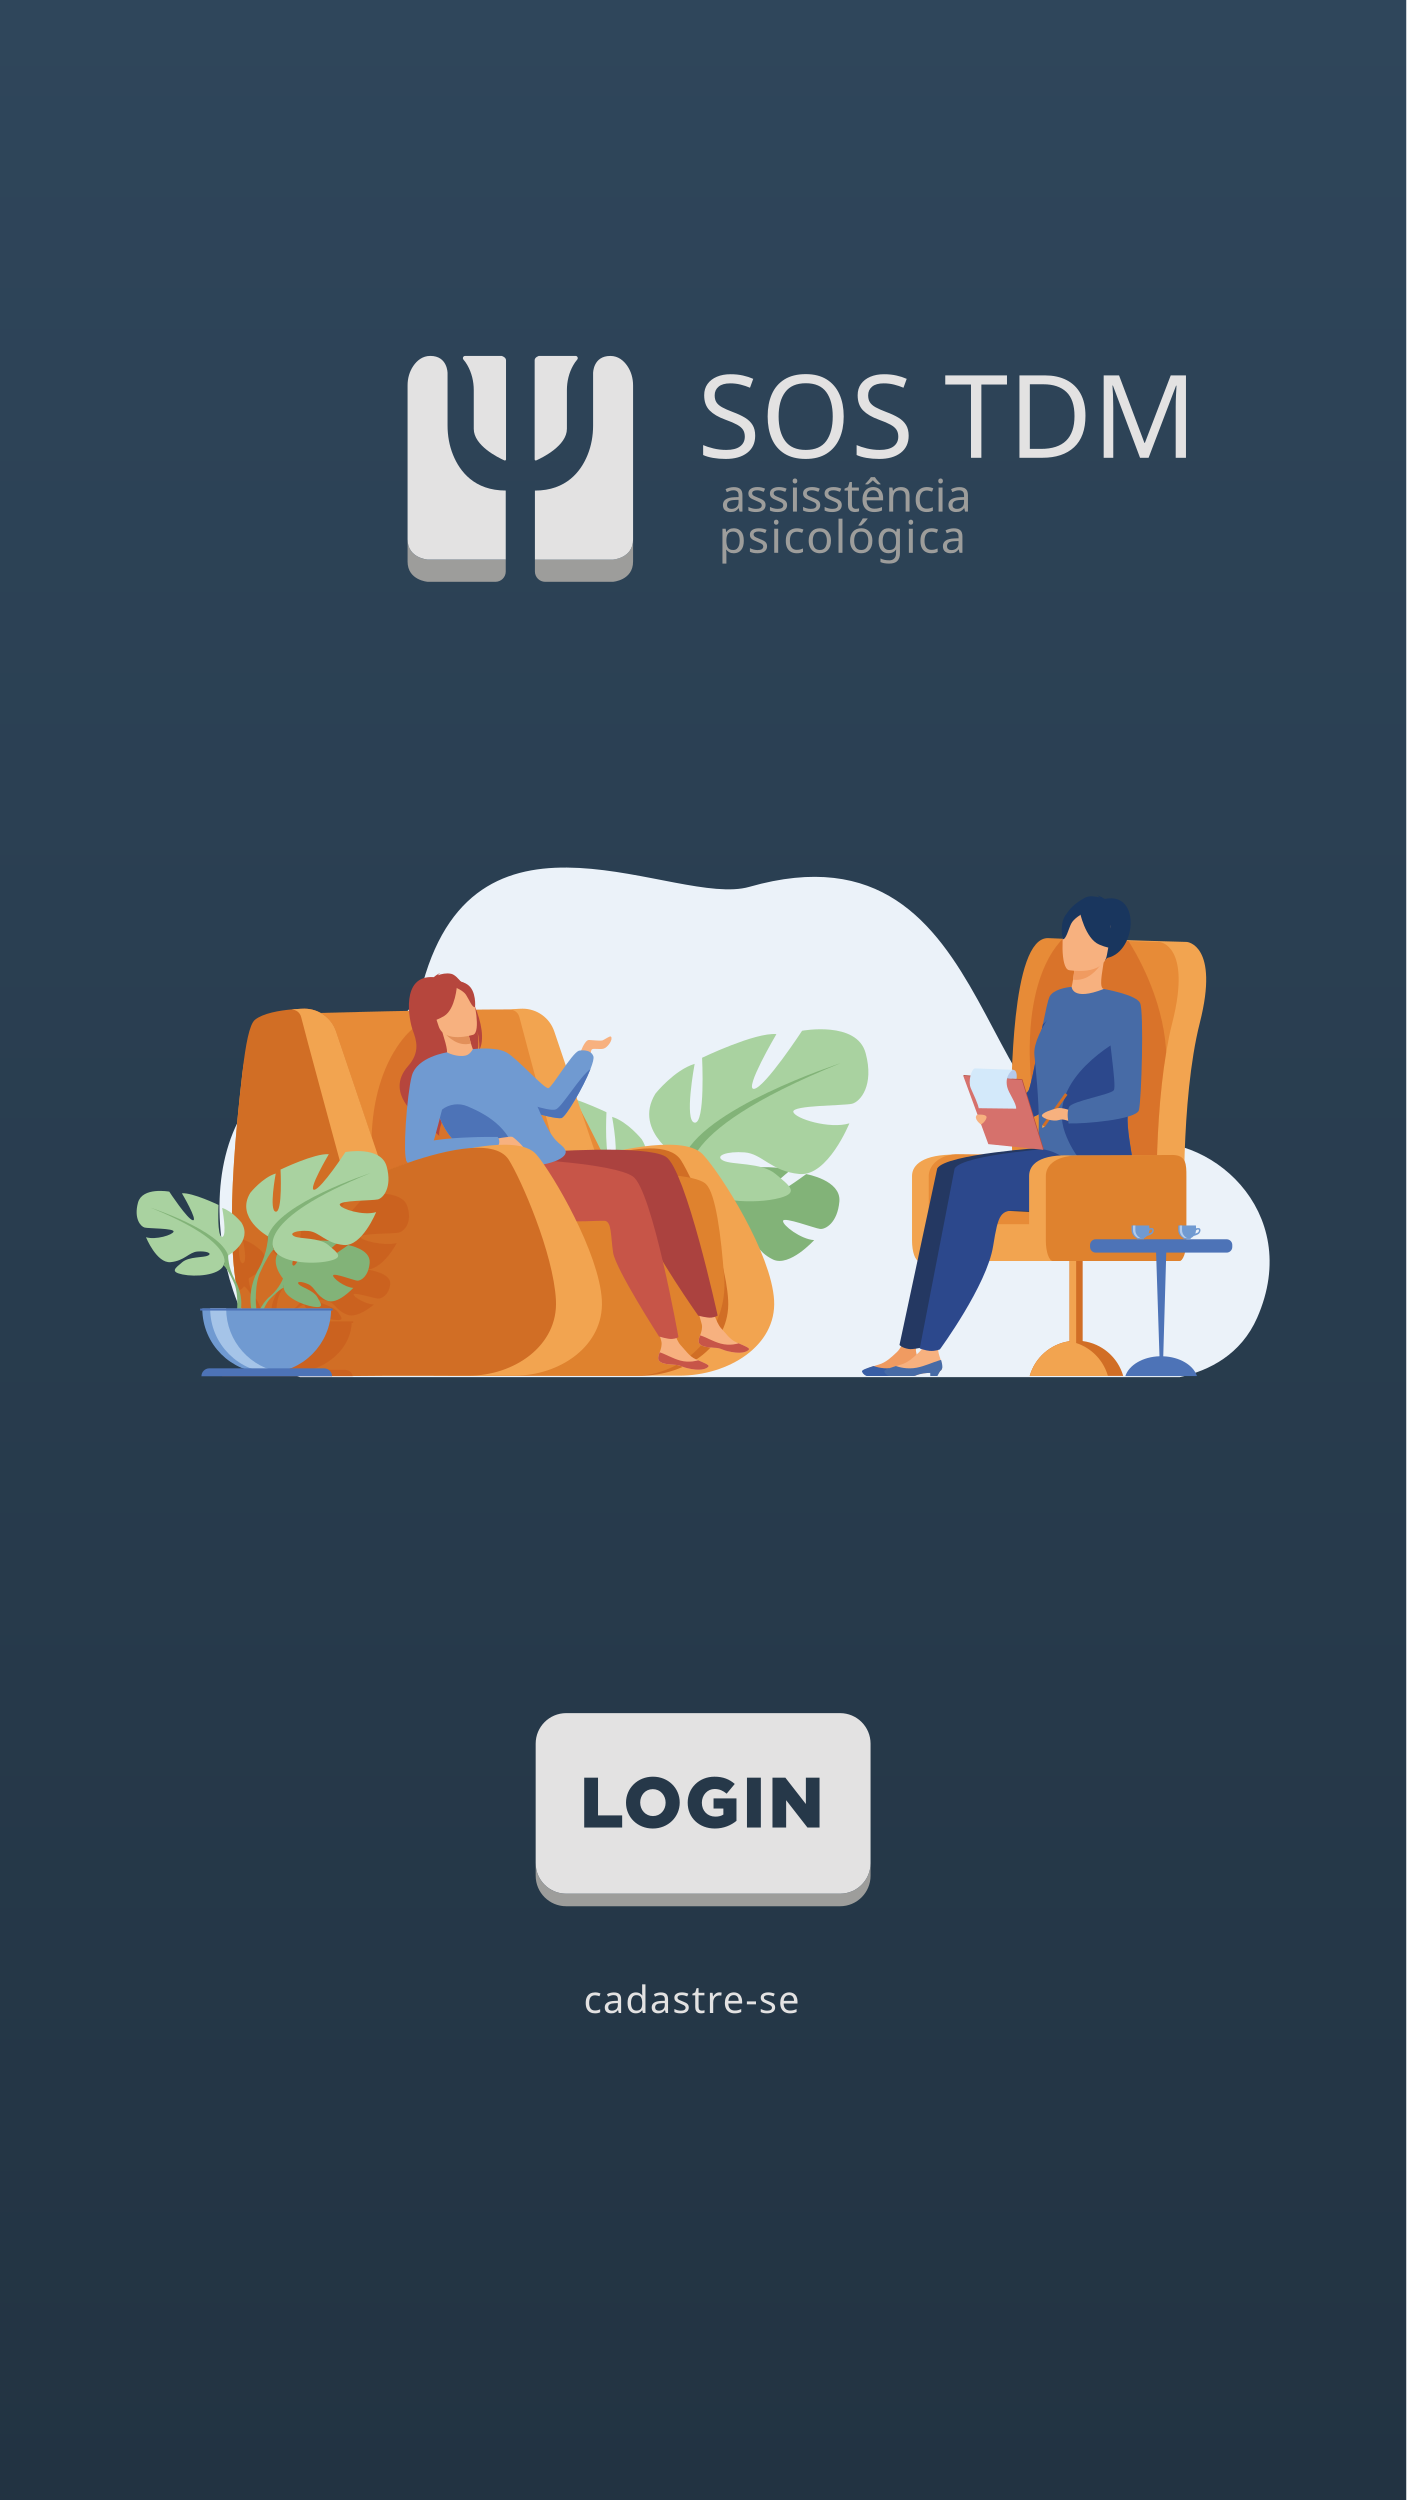
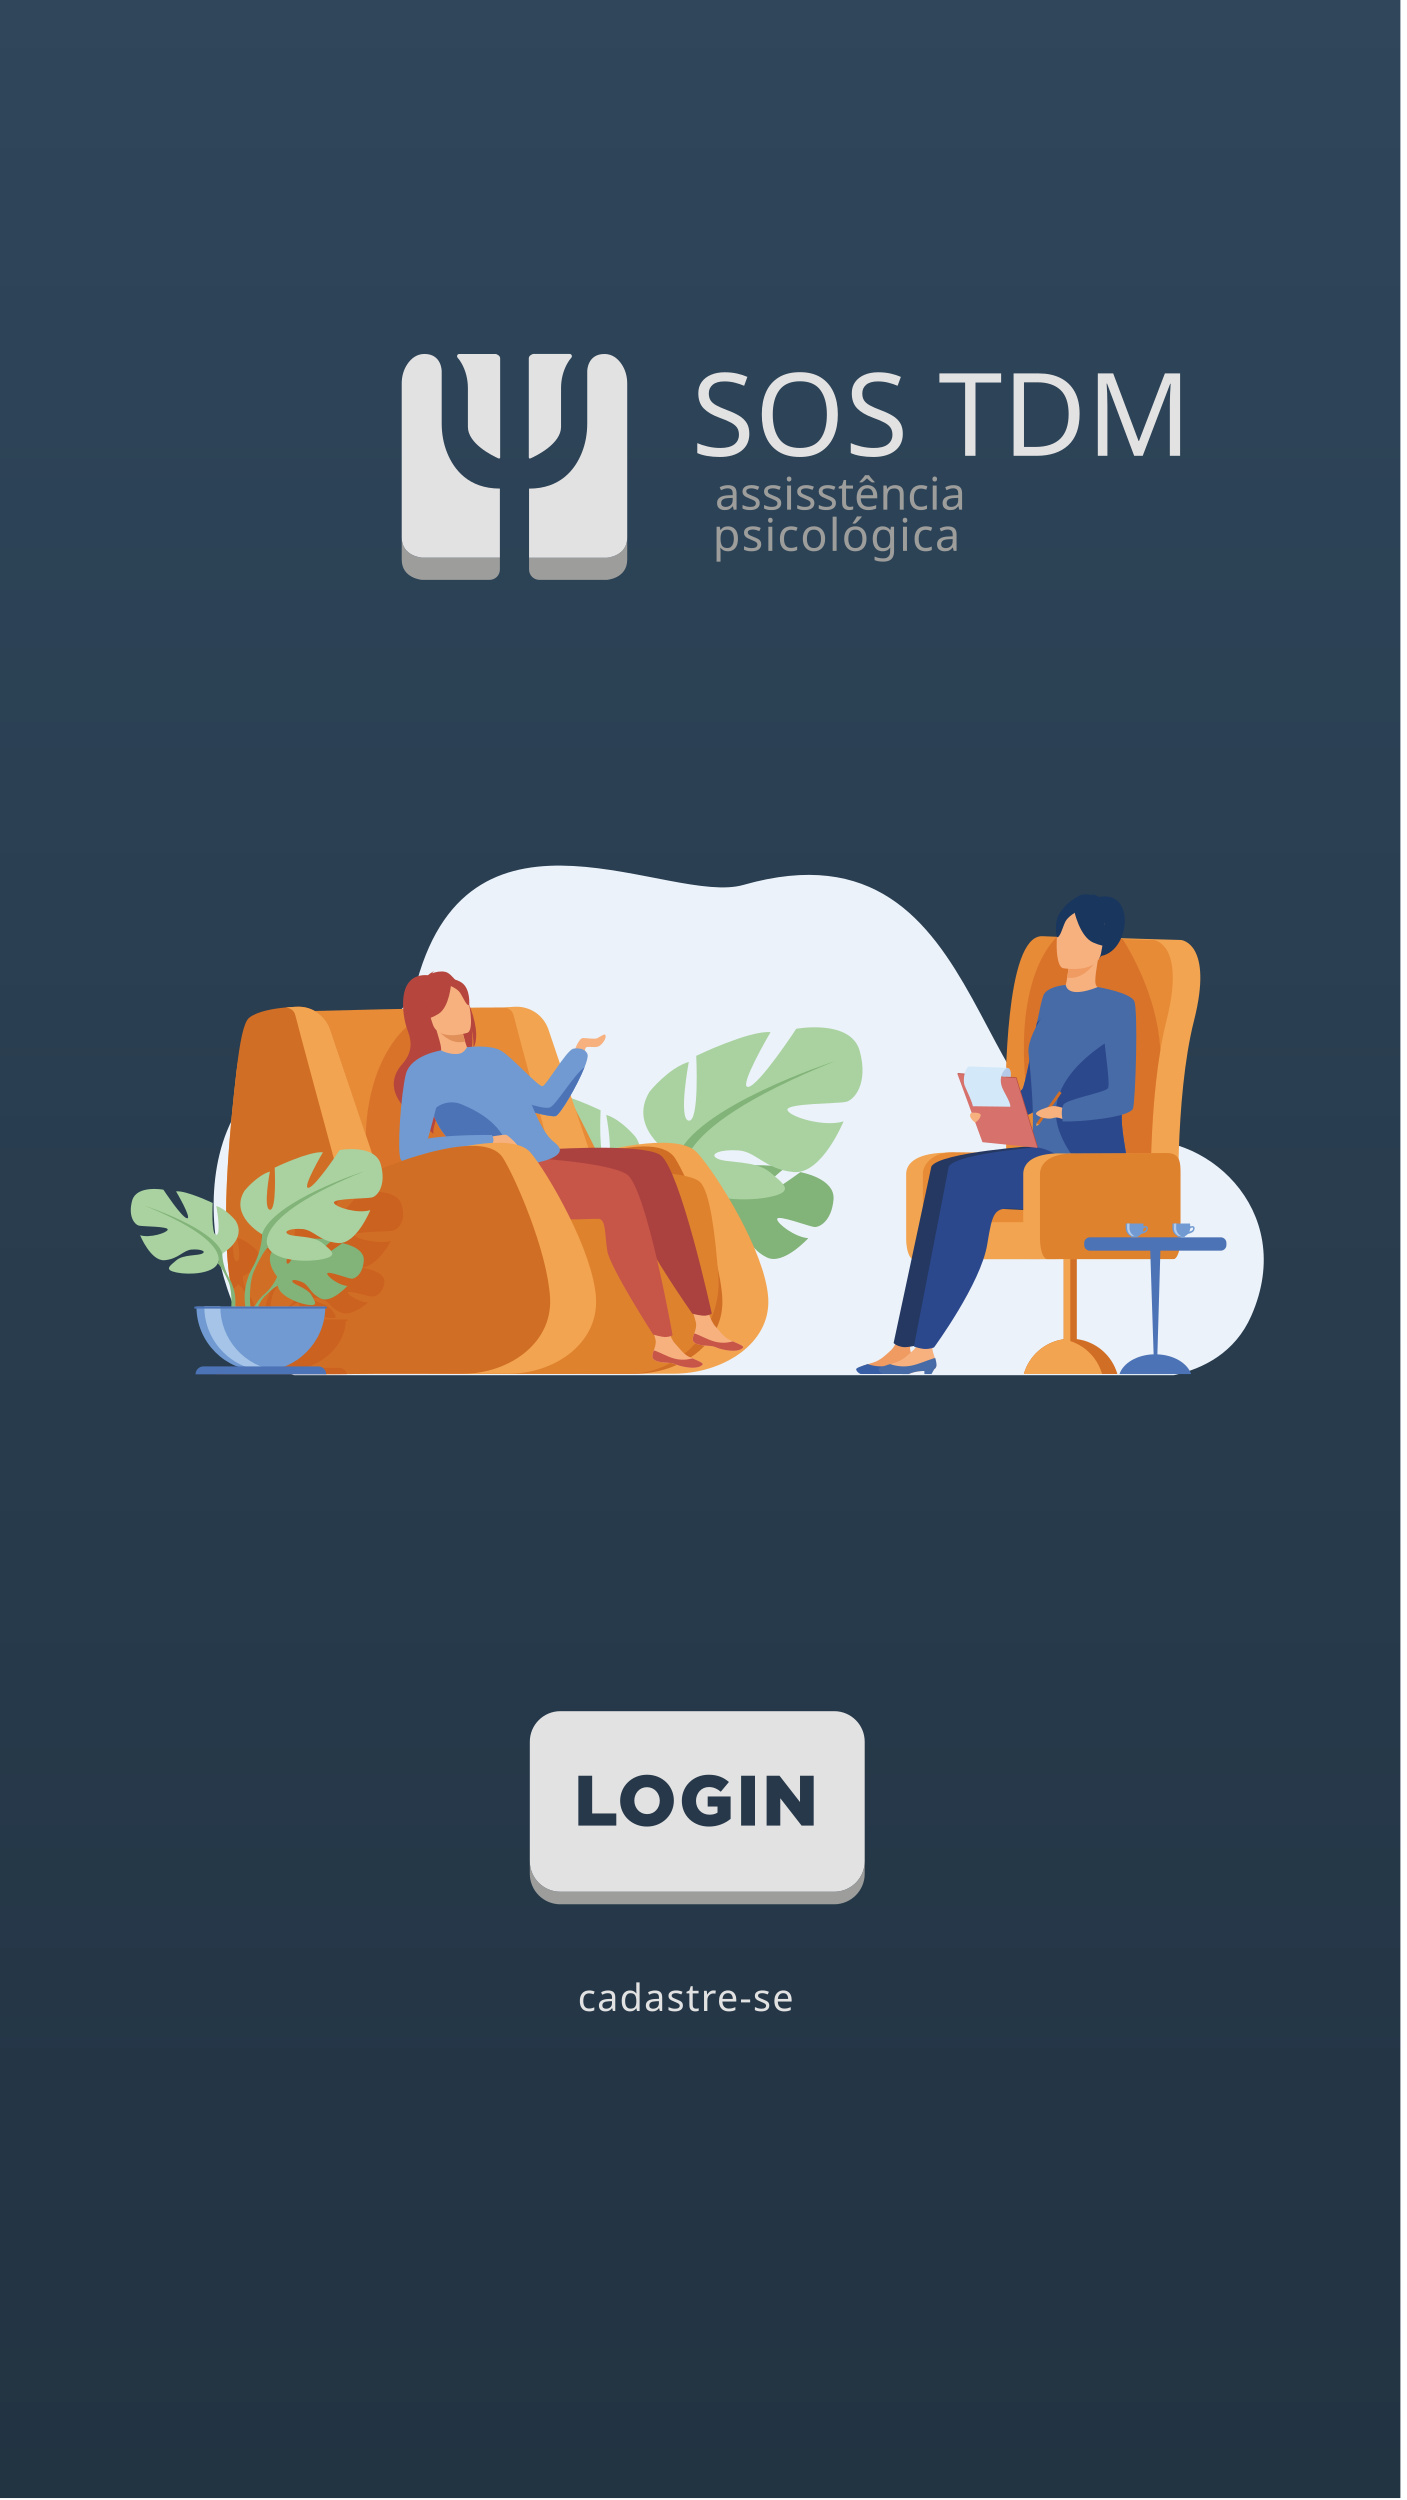
- <svg xmlns="http://www.w3.org/2000/svg" version="1.1" id="Camada_1" x="0px" y="0px" viewBox="0 0 1080 1920" style="enable-background:new 0 0 1080 1920;" xml:space="preserve">
+ <svg xmlns="http://www.w3.org/2000/svg" version="1.1" id="Camada_1" x="0px" y="0px" viewBox="4.5 1.5 1080 1920" style="enable-background:new 0 0 1080 1920;" xml:space="preserve" preserveAspectRatio="none">
  <style type="text/css">
	.st0{fill:url(#SVGID_1_);}
	.st1{fill:#9D9D9B;}
	.st2{fill:#E3E2E2;}
	.st3{font-family:'BebasNeue-Regular';}
	.st4{font-size:88.624px;}
	.st5{font-family:'Gotham-Thin';}
	.st6{font-size:34.529px;}
	.st7{letter-spacing:1;}
	.st8{fill:#EBF2F9;}
	.st9{fill:#82B378;}
	.st10{fill:#A9D2A0;}
	.st11{fill:#F2A450;}
	.st12{fill:#D16E25;}
	.st13{fill:#E78B37;}
	.st14{opacity:0.4;fill:#C45117;}
	.st15{fill:#DF822E;}
	.st16{fill:#B6463D;}
	.st17{fill:#F7B17F;}
	.st18{fill:#C75548;}
	.st19{fill:#AB423F;}
	.st20{fill:#709AD1;}
	.st21{fill:#4D73B7;}
	.st22{fill:#E2905A;}
	.st23{fill:#A5C4E8;}
	.st24{fill:#F09B61;}
	.st25{fill:#243862;}
	.st26{fill:#385EA5;}
	.st27{fill:#476BA6;}
	.st28{fill:#2C488C;}
	.st29{fill:#19365E;}
	.st30{fill:#B64D41;}
	.st31{fill:#D6716C;}
	.st32{fill:#B5C9E9;}
	.st33{fill:#D3E9FA;}
	.st34{fill:#B2CBEC;}
	.st35{fill:#293351;}
	.st36{font-family:'Gotham-Book';}
	.st37{font-size:28.947px;}
</style>
  <linearGradient id="SVGID_1_" gradientUnits="userSpaceOnUse" x1="540" y1="1920" x2="540" y2="-9.094947e-13">
    <stop offset="0" style="stop-color:#223342" />
    <stop offset="1" style="stop-color:#2F465B" />
  </linearGradient>
  <rect class="st0" width="1080" height="1920" />
  <g>
    <g>
      <path class="st1" d="M313.02,414.26c0,8.15,0,14.29,0,17.04c0,14.46,15.54,15.54,15.54,15.54h51.93c4.37,0,7.92-3.54,7.92-7.92    v-9.12h-59.85C328.56,429.8,313.02,428.72,313.02,414.26z" />
      <path class="st1" d="M470.66,429.8h-59.85v9.12c0,4.37,3.54,7.92,7.92,7.92h51.93c0,0,15.54-1.08,15.54-15.54    c0-2.74,0-8.89,0-17.04C486.2,428.72,470.66,429.8,470.66,429.8z" />
      <g>
        <path class="st2" d="M347.97,349.41c-2.92-7.17-4.25-14.89-4.25-22.63v-23.16v-17.04c0,0,0.1-13.24-13.24-13.24     c-6.11,0-10.29,3.67-13.02,7.64c-3.01,4.37-4.44,9.64-4.44,14.94v11.92c0,0,0,71.57,0,106.4c0,14.46,15.54,15.54,15.54,15.54     h59.85v-36.01v-17.04C364.23,376.75,353.08,361.98,347.97,349.41z" />
        <path class="st2" d="M385.32,273.35h-28.1c-1.51,0-2.26,1.78-1.24,2.9c1.07,1.18,2.05,2.62,2.93,4.16     c3.34,5.82,4.94,12.48,4.94,19.2v29.75c0,12.85,18.61,22.03,23.57,24.25c0.57,0.25,1.2-0.17,1.2-0.79v-76.17     C388.61,274.28,385.32,273.35,385.32,273.35z" />
        <path class="st2" d="M481.76,281c-2.73-3.97-6.91-7.64-13.02-7.64c-13.34,0-13.24,13.24-13.24,13.24v17.04v23.16     c0,7.74-1.33,15.46-4.25,22.63c-5.11,12.56-16.26,27.34-40.44,27.34v17.04v36.01h59.85c0,0,15.54-1.08,15.54-15.54     c0-34.84,0-106.4,0-106.4v-11.92C486.2,290.63,484.77,285.37,481.76,281z" />
        <path class="st2" d="M411.81,353.6c4.96-2.22,23.57-11.4,23.57-24.25v-29.75c0-6.71,1.59-13.37,4.94-19.2     c0.88-1.53,1.86-2.98,2.93-4.16c1.02-1.12,0.27-2.9-1.24-2.9h-28.1c0,0-3.29,0.93-3.29,3.29v76.17     C410.61,353.44,411.24,353.86,411.81,353.6z" />
      </g>
    </g>
    <text transform="matrix(1 0 0 1 535.4971 351.5764)" class="st2 st3 st4">SOS TDM</text>
    <text transform="matrix(1 0 0 1 553.6094 392.9147)">
      <tspan x="0" y="0" class="st1 st5 st6">assisstência</tspan>
      <tspan x="-1.71" y="31.65" class="st1 st5 st6 st7">psicológica</tspan>
    </text>
  </g>
  <g>
    <path class="st8" d="M965.49,1012.06c-12.36,28.09-36.42,40.49-59.43,45.58H230.33c-63.79-23.83-97.73-197.13-3.14-239.29   c51.83-23.1,87.54-27.11,97.62-63.52c42.38-153.11,194.34-57.62,250.58-73.7c200.01-57.17,170,222.95,294.63,197.55   C927.21,867.03,1001.79,929.57,965.49,1012.06z" />
    <g>
      <g>
        <path class="st9" d="M619.16,901.71c0,0-26.73,19.88-31.95,18.67c-5.21-1.21,19.54-21.46,19.54-21.46     c-9.31-4.48-38.27-1.67-38.27-1.67s-9.64,31.1-14.4,28.65c-4.76-2.45,9.94-27.1,9.94-27.1c-10.37-0.63-23.1,7.08-23.1,7.08     c-17.42,13.76,1.14,35.41,1.14,35.41s-3.57,10.71-14.57,20.45c0,0-15.71,11.62-16.8,32.38l2.85,0.26c0,0,4.52-19.34,12.73-28.48     c0.32-0.33,0.78-0.8,1.35-1.38c0,0,0,0,0,0c1.34-1.24,2.28-2.18,2.91-2.87c4.09-3.93,9.74-8.93,12.46-9.41     c0,0-0.14-0.5-0.12-1.37c0.04,0.44,0.08,0.89,0.12,1.37c0.93,10.95,22.17,20.5,35.23,22.47c13.06,1.97,9.02-3.4,4.52-11.37     c-4.5-7.96-18.74-11.52-21.99-15.19c-3.25-3.67,3.47-3.68,11.34-0.08c7.87,3.59,8.95,13.18,21.57,19.23     c12.63,6.05,31.62-14.9,31.62-14.9c-10.06-0.51-24.43-11.44-23.91-14.78c0.52-3.34,24.39,5.77,28.47,6.21     c4.08,0.44,13.37-4.64,14.8-21.08C646.1,906.3,619.16,901.71,619.16,901.71z" />
        <g>
          <path class="st10" d="M477.17,914.05c0,0,29.53-16.54,15.75-38.98c0,0-11.02-13.78-22.83-17.32c0,0,6.3,33.46,0,34.25      c-6.3,0.79-4.33-37.8-4.33-37.8s-31.1-14.96-43.31-13.78c0,0,19.29,32.68,12.99,31.89c-6.3-0.79-27.95-33.86-27.95-33.86      s-31.89-5.91-37.01,12.99c-5.12,18.9,3.15,28.35,7.87,29.53c4.72,1.18,35.04,0.79,34.25,4.72c-0.79,3.94-21.26,10.24-32.68,6.69      c0,0,12.6,31.1,29.13,29.53c16.54-1.57,21.65-11.81,31.89-12.6c10.24-0.79,17.72,1.97,12.6,4.72      c-5.12,2.76-22.44,0.9-30.71,7.93c-8.27,7.03-14.96,11.36,0.39,14.51c15.35,3.15,42.91,1.18,48.43-10.63      C477.17,914.05,477.17,914.05,477.17,914.05z" />
          <path class="st9" d="M485.05,942.79c-8.27-15.35-7.87-28.74-7.87-28.74c-9.45-29.92-92.13-56.69-92.13-56.69      c105.12,42.52,86.61,68.5,86.61,68.5c2.83,1.65,7.08,9.53,10.03,15.58c0.42,1.03,1.08,2.45,2.07,4.38v0      c0.4,0.87,0.72,1.59,0.94,2.09c5.41,13.54,2.55,36.93,2.55,36.93l3.28,0.88C497.8,962.16,485.05,942.79,485.05,942.79z" />
        </g>
        <g>
          <path class="st10" d="M524.15,891.25c0,0-38.92-21.8-20.76-51.38c0,0,14.53-18.16,30.1-22.83c0,0-8.3,44.11,0,45.15      c8.3,1.04,5.71-49.82,5.71-49.82s41-19.72,57.09-18.16c0,0-25.43,43.07-17.13,42.04c8.3-1.04,36.85-44.63,36.85-44.63      s42.04-7.78,48.78,17.13c6.75,24.91-4.15,37.37-10.38,38.92c-6.23,1.56-46.19,1.04-45.15,6.23c1.04,5.19,28.02,13.49,43.07,8.82      c0,0-16.61,41-38.4,38.92c-21.8-2.08-28.54-15.57-42.04-16.61c-13.49-1.04-23.35,2.59-16.61,6.23      c6.75,3.63,29.58,1.19,40.48,10.46c10.9,9.27,19.72,14.97-0.52,19.13c-20.24,4.15-56.57,1.56-63.83-14.01      C524.15,891.25,524.15,891.25,524.15,891.25z" />
          <path class="st9" d="M645.59,816.52c0,0-108.98,35.29-121.44,74.73c0,0,0.52,17.65-10.38,37.89c0,0-16.81,25.52-7.23,56.59      l4.32-1.16c0,0-3.78-30.83,3.35-48.68c0.29-0.66,0.71-1.6,1.24-2.75c1.3-2.55,2.18-4.42,2.73-5.78      c3.89-7.97,9.48-18.36,13.22-20.53C531.42,906.82,507.02,872.57,645.59,816.52z" />
        </g>
      </g>
      <path class="st11" d="M459.27,887.58c0,0,64.42-18.4,80.6-0.89c14.17,15.34,52.61,76.04,54.64,111.97    c1.97,34.91-34.99,57.87-73,57.87h-67.52L459.27,887.58z" />
      <path class="st12" d="M414.68,905.47c0,0,91.08-41.37,108.33-14.35c9.16,14.35,34.37,71.6,36.23,107.53    c1.81,34.91-32.18,57.87-67.13,57.87h-62.09L414.68,905.47z" />
      <path class="st13" d="M235.1,778.19c0,0,113.29-3.07,156.53-2.97c22.25,0.05,21.7,16.89,32.39,36.4    c21.41,39.08,56.95,106.3,54.13,116.8c-4.03,14.95-155.68,25.31-166.42,21.85C300.99,946.82,235.1,778.19,235.1,778.19z" />
      <path class="st14" d="M323.81,808.47c0,0,1.53-22.24-3.83-20.32c-5.37,1.92-39.49,32.97-34.12,106.2l15.72,13.42l120-19.94    L323.81,808.47z" />
      <path class="st11" d="M476.35,898.6l-40.42,19.97c0,0-34.63-127.34-36.93-137.05c-1.02-4.33-4.18-5.89-7.36-6.3    c5.6-0.51,9.68-0.55,9.68-0.55c11.03,0,20.83,7.02,24.36,17.46c7.72,22.77,21.93,64.76,36.33,107.52    c3.76-1.51,8.25-3.24,13.19-5.01L476.35,898.6z" />
      <path class="st15" d="M395.45,905.49c0,0,130.61-11.57,146.72,3.86c7.48,7.16,11.67,39.58,14.03,72.27    c2.93,40.77-30.11,75.66-70.75,75.07l-141.6,0.06L395.45,905.49z" />
      <g>
        <path class="st16" d="M346.57,747.9c-3.74-0.84-7.62,0.13-10.24,1.1c0.47-0.92,1.75-1.59,1.75-1.59     c-1.73,0.26-4.93,3.03-4.93,3.03c-25.76-1.84-19.02,33.19-16.12,40.93c2.89,7.74,5.72,16.79-3.63,27.37     c-18.39,20.82,8.13,39.28,8.13,39.28c0.21,0.05,15.93,14.45,15.93,14.45c-2.53-6.19,16.6-48.79,28.86-63.54     c2.05-6.64,0.42-16.75,0.28-17.54c1.71,7.89,1.71,12.61,1.27,15.41C377.19,790.88,356.48,750.12,346.57,747.9z" />
        <path class="st17" d="M445.34,809.05c0.38-0.58,3.64-10.54,7.09-10.35c3.45,0.19,8.82,0.77,10.16,0.38     c1.34-0.38,5.84-3.78,6.61-2.97c1.92,2.01-2.4,8.24-5.46,9.2c-3.07,0.96-8.05-0.48-9.2,0.67c-1.15,1.15-0.96,5.27-0.96,5.27     L445.34,809.05z" />
        <g>
          <path class="st17" d="M536.57,1029.67c-0.38,4.07,5.29,5.06,11.85,5.38c6.56,0.33,4.58,1.67,13.56,3.3      c8.99,1.63,12.59-0.83,13.24-2.05c0.58-1.08-3.6-2.76-8.05-4.67c-0.56-0.24-1.12-0.48-1.68-0.73c-5.01-2.2-7.82-6.7-11.73-10.87      c-3.7-3.95-7.22-16.59-7.22-16.59l-12.21-2.61c0,0,3.43,11.37,4.62,16.23c0.7,2.86-0.33,6.05-1.25,8.48      C537.2,1026.89,536.7,1028.24,536.57,1029.67z" />
          <path class="st18" d="M548.42,1035.06c6.56,0.33,4.58,1.67,13.56,3.3c8.99,1.63,12.59-0.83,13.24-2.05      c0.58-1.08-3.6-2.76-8.05-4.67l-0.07,0.08c0,0-6.32,2.15-13.61,0.16c-5.95-1.61-11.69-5.17-15.79-6.31      c-0.49,1.32-0.99,2.68-1.12,4.11C536.2,1033.74,541.86,1034.73,548.42,1035.06z" />
        </g>
        <path class="st19" d="M414.95,884.85c0,0,81.16-6.11,96.43,3.53c15.28,9.64,39.78,121.96,39.78,121.96s-1.51,1.21-4.89,1.58     c-3.14,0.34-10.06-1.51-10.06-1.51s-35.22-50.25-37.7-62.91c-2.48-12.66-1.88-23.96-7.52-24.26c-5.65-0.3-76.06,8.56-86.71-10.2     c-10.65-18.76-1.85-37.34-1.85-37.34L414.95,884.85z" />
        <path class="st20" d="M453.44,821.1c-5.52,13.97-18.84,36.74-22.29,37.6c-2.9,0.72-17.09-2.51-28.62-6.45     c-6.75-2.3-12.58-4.85-14.7-6.97c-5.75-5.75-24.68-39.54-24.68-39.54s17.78-2.25,26.21,2.73c8.43,4.98,28.75,27.99,31.82,27.22     c3.07-0.77,17.64-26.45,23.39-28.75c0,0,8.82-1.92,11.12,4.22C456.27,812.7,455.29,816.4,453.44,821.1z" />
        <g>
          <path class="st17" d="M505.52,1042.71c-0.38,4.07,5.29,5.06,11.85,5.38c6.56,0.33,4.58,1.67,13.56,3.3      c8.99,1.63,12.59-0.83,13.24-2.05c0.58-1.08-3.6-2.76-8.05-4.67c-0.56-0.24-1.12-0.48-1.68-0.73c-5.01-2.2-7.82-6.7-11.73-10.87      c-3.7-3.95-7.22-16.59-7.22-16.59l-12.21-2.61c0,0,3.43,11.37,4.62,16.23c0.7,2.86-0.33,6.05-1.25,8.48      C506.15,1039.92,505.65,1041.28,505.52,1042.71z" />
          <path class="st18" d="M517.36,1048.09c6.56,0.33,4.58,1.67,13.56,3.3c8.99,1.63,12.59-0.83,13.24-2.05      c0.58-1.08-3.6-2.76-8.05-4.67l-0.07,0.08c0,0-6.32,2.15-13.61,0.16c-5.95-1.61-11.69-5.17-15.79-6.32      c-0.49,1.32-0.99,2.68-1.12,4.11C505.14,1046.78,510.8,1047.77,517.36,1048.09z" />
        </g>
        <path class="st21" d="M453.44,821.1c-5.52,13.97-18.84,36.74-22.29,37.6c-2.9,0.72-17.09-2.51-28.62-6.45     c-4.77-4.07-7.7-7.59-8.18-8.31c0.38,0.14,27.25,10.33,32.58,8.05C431.77,849.92,445.44,826.59,453.44,821.1z" />
        <path class="st17" d="M365.55,809.72c0.09,0.01-6.21,6.18-12.3,6.36c-5.73,0.17-11.29-5.63-11.22-5.67     c2.11-1.13,1.81-4.41-2.28-17.63l1.07-0.11l18.07-1.83c0,0,1.25,5.48,2.78,10.54C362.95,805.62,364.44,809.56,365.55,809.72z" />
        <path class="st22" d="M358.89,790.84c0,0,1.25,5.48,2.78,10.54c-9.62,2.64-17.31-4.52-20.85-8.71L358.89,790.84z" />
        <path class="st18" d="M399.06,889.88c0,0,72.09,3.41,86.99,13.64c14.89,10.23,35,123.41,35,123.41s-1.56,1.15-4.95,1.39     c-3.15,0.22-9.99-1.9-9.99-1.9s-33.23-51.59-35.22-64.33c-1.99-12.75-0.94-24.01-6.57-24.53c-5.63-0.52-76.33,5.59-86.25-13.57     C368.16,904.82,399.06,889.88,399.06,889.88z" />
        <path class="st16" d="M338.49,791.35c0,0-7.41-6.37-10.67-12.75c-2.33-4.56-5.33-23.17,13.41-26.08c0,0,5.37-1.08,11.28,0.74     c4.7,1.44,12.06,5.41,10.53,22.92l-0.03,5.77L338.49,791.35z" />
        <path class="st20" d="M399.46,896.01c-0.63,0-1.52-0.04-2.56-0.12c-4.21-0.32-10.93-1.22-13.28-1.92     c-19.84-5.93-38.89-13.24-47.01-38.92c-0.98-3.11-1.8-6.48-2.45-10.15l3.09-11.79l6.03-24.89c0,0,7.42,3.97,14.32,2.44     c3.53-0.79,5.54-4.9,5.54-4.9s37.33,14.61,49.99,44.9c12.65,30.29,17,25.69,20.83,32.2C437.8,889.37,420.8,895.89,399.46,896.01z     " />
        <path class="st17" d="M363.53,794.65c0,0-22.44,7.26-26.75-6.79c-4.31-14.05-10.1-22.57,4.04-27.8     c14.15-5.23,18.59-0.73,21.17,3.61C364.57,768.01,369.26,792.4,363.53,794.65z" />
        <path class="st16" d="M350.99,756.58c0,0-1.14,18.37-9.88,23.7c-8.73,5.33-13.62,4.05-13.62,4.05s5.51-8,3.94-18.54     C331.43,765.79,343.94,750.16,350.99,756.58z" />
        <path class="st16" d="M349.87,758.39c0,0,5.74,2.27,7.95,5.51c2.22,3.23,4.97,10.45,7.04,9.54c0,0,1.23-12.63-5.93-17.37     C351.34,751.04,349.87,758.39,349.87,758.39z" />
        <path class="st21" d="M396.89,895.89c-4.21-0.32-10.93-1.22-13.28-1.92c-19.84-5.93-38.89-13.24-47.01-38.92     c-0.03-0.19-0.07-0.38-0.1-0.57l2.75-2.17c5.63-4.43,13.22-5.44,19.82-2.66C374.74,856.27,396.27,868.27,396.89,895.89z" />
        <path class="st20" d="M343.29,808.21c0,0-23.19,3.48-27.02,18.03c-3.83,14.55-7.24,62.09-3.79,65.84     c3.45,3.76,13.76-0.6,16.06-2.48c2.3-1.88,14.19-50.22,14.19-50.22S348.53,817.54,343.29,808.21z" />
        <path class="st17" d="M378.59,875.02c0,0,13.34-2.58,14.84-1.94c1.51,0.65,9.9,8.17,9.03,9.68c-0.86,1.51-4.3,2.58-8.17,1.29     c-3.87-1.29-12.26-1.94-13.77-3.87C379.02,878.25,378.59,875.02,378.59,875.02z" />
        <path class="st20" d="M382.17,873.16c0,0-52.06-0.86-64.53,7.31c0,0-7.31,7.53-5.16,11.62c2.15,4.09,8.82,3.44,11.83,3.23     c3.01-0.22,55.71-12.26,55.71-12.26S386.04,878.53,382.17,873.16z" />
      </g>
      <path class="st11" d="M337.86,887.58c0,0,59.24-18.4,74.12-0.89c13.04,15.34,48.38,76.04,50.25,111.97    c1.81,34.91-32.18,57.87-67.13,57.87h-62.09L337.86,887.58z" />
      <path class="st11" d="M426.96,998.65c-1.86-35.93-27.07-93.18-36.23-107.53c-13.36-20.94-71.03-0.83-96.34,9.3    c-14.4-42.77-28.61-84.75-36.32-107.52c-3.54-10.44-13.34-17.46-24.36-17.46c0,0-41.16-6.08-47.53,48.76    c-20.39,175.54-4.01,232.15,69.14,232.58c9.17,0.05,27.1-0.11,42.43-0.28l0,0.03h62.09    C394.78,1056.52,428.77,1033.57,426.96,998.65z" />
      <path class="st12" d="M426.96,998.54c-1.86-36.04-27.07-93.45-36.23-107.84c-11.38-17.88-54.85-5.92-83.14,4.29    c-4.95,1.78-9.43,3.52-13.19,5.03c-14.4-42.89-28.61-85-36.33-107.84c-3.54-10.47-13.34-17.51-24.36-17.51    c0,0-4.08,0.04-9.68,0.55c0,0,0,0-0.01,0c-9.02,0.82-22,2.88-28.22,7.98c-4.22,3.46-7.12,18.64-9.63,40.37    c-5.95,51.33-8.76,92.52-7.96,125.13c0.41,16.73,1.77,31.19,4.16,43.61c1.67,8.7,3.83,16.4,6.53,23.16    c11.67,29.34,33.19,41.16,66.41,41.36c3.86,0.02,9.27,0.01,15.39-0.03c8.42-0.05,18.16-0.15,27.03-0.25l0,0.03h62.09    C394.78,1056.58,428.77,1033.55,426.96,998.54z" />
      <path class="st11" d="M293.71,897.62c-9.34,3.67-19.7,7.73-28.08,11.02c-8.19-30.14-32.34-119.08-34.24-127.13    c-1.02-4.33-4.18-5.89-7.36-6.29c5.6-0.51,9.68-0.55,9.68-0.55c11.02,0,20.82,7.03,24.36,17.46    C265.66,814.54,279.55,855.56,293.71,897.62z" />
      <path class="st14" d="M312.78,926.21c-4.38-13.12-31.66-9.02-31.66-9.02s-18.52,22.96-23.91,23.51    c-5.39,0.55,11.11-22.14,11.11-22.14c-10.44-0.82-37.05,9.57-37.05,9.57s1.69,26.79-3.7,26.25c-5.39-0.55,0-23.78,0-23.78    c-10.1,2.46-19.53,12.03-19.53,12.03c-11.79,15.58,13.47,27.06,13.47,27.06s0.34,9.29-6.74,19.95c0,0-8.89,10.96-6.04,25.13h-7.82    c1.5-10.2-4.78-17.94-4.78-17.94c-5.36-8.09-5.11-15.14-5.11-15.14s19.16-8.71,10.22-20.53c0,0-7.15-7.26-14.82-9.12    c0,0,4.09,17.62,0,18.04c-4.09,0.41-2.81-19.91-2.81-19.91s-2.19-0.86-5.41-1.98c0.41,16.68,1.77,31.1,4.16,43.49    c2.37-0.95,4.19-2.19,5.09-3.76c0.15-0.27,0.3-0.53,0.44-0.78c-0.21,0.51-0.44,0.78-0.44,0.78c1.84,0.87,4.59,5.02,6.51,8.2    c0.27,0.54,0.71,1.29,1.34,2.3c0.26,0.46,0.47,0.84,0.61,1.11c2.21,4.48,2.29,11.01,2.05,15.24h-28.41v1.23h1.65    c0.61,16.34,13.23,30.21,30.93,36.02h-25.53c-3.37,0-6.11,2.22-6.11,4.96h100.32c0-0.34-0.04-0.67-0.12-1    c-0.57-2.26-3.03-3.96-5.98-3.96h-25.53c17.7-5.8,30.32-19.68,30.93-36.02h1.15v-1.23h-52.73c1.22-2.17,2.71-4.29,4.45-5.84    c0.2-0.17,0.47-0.39,0.8-0.66c0.86-0.65,1.46-1.13,1.87-1.5c2.65-2.07,6.33-4.71,8.09-4.96c0,0-0.09-0.26-0.07-0.72    c0.02,0.23,0.05,0.47,0.07,0.72c0.61,5.76,14.38,10.8,22.86,11.83c8.48,1.04,5.86-1.79,2.94-5.99c-2.92-4.19-12.16-6.07-14.27-8    c-2.11-1.93,2.25-1.94,7.36-0.04c5.11,1.89,5.8,6.94,14,10.12c8.19,3.19,20.52-7.85,20.52-7.85c-6.53-0.27-15.85-6.03-15.52-7.79    c0.34-1.76,15.83,3.04,18.48,3.27c2.65,0.23,8.67-2.44,9.6-11.1c0.94-8.66-16.55-11.07-16.55-11.07s-4.03,2.43-8.59,4.88    c-0.9-0.95-2.36-1.99-4.06-3.16c1.5-1.08,2.86-2.01,3.7-2.58c1.68,0.37,3.52,0.66,5.57,0.82c14.14,1.09,24.92-20.5,24.92-20.5    c-9.76,2.46-27.28-1.91-27.95-4.65c-0.67-2.73,25.26-2.46,29.3-3.28C310.09,945.9,317.16,939.34,312.78,926.21z M226.23,977.88    c-0.03-0.04-0.32-0.39-0.59-1.02C225.83,977.18,226.02,977.52,226.23,977.88z M223.69,1006.81c0,0-4.64,2.79-7.87,7.96h-3.35    c-0.41-5.43-0.58-15.12,2.61-21.58c0.19-0.35,0.46-0.84,0.81-1.45c0.42-0.67,0.77-1.25,1.07-1.76c0.29-0.5,0.52-0.93,0.7-1.28    c2.52-4.2,6.16-9.67,8.58-10.82c0.6,1.04,1.51,1.98,2.66,2.81c-4.6,6.96,4.26,15.35,4.26,15.35S230.83,1001.68,223.69,1006.81z     M260.89,972.39c-7.24-1.62-15.98-1.32-19.17-2.71c-4.38-1.92,2.02-3.83,10.78-3.28c5.89,0.37,9.8,3.7,16.04,6.18    C266.11,972.41,263.43,972.37,260.89,972.39z" />
      <g>
        <g>
          <path class="st9" d="M217.33,981.9c0,0-12.05-14.05-0.74-22.98c0,0,8.26-5,14.99-4.59c0,0-9.54,16-6.45,17.59      c3.09,1.59,9.34-18.59,9.34-18.59s18.79-1.82,24.83,1.08c0,0-16.06,13.14-12.68,13.93c3.38,0.78,20.73-12.12,20.73-12.12      s17.49,2.98,16.55,13.64c-0.93,10.67-6.96,13.96-9.61,13.68c-2.65-0.28-18.14-6.2-18.48-4.03c-0.34,2.17,8.99,9.26,15.52,9.59      c0,0-12.33,13.6-20.52,9.67c-8.19-3.92-8.89-10.14-14-12.48c-5.11-2.33-9.47-2.33-7.36,0.05c2.11,2.38,11.35,4.69,14.27,9.86      c2.92,5.17,5.54,8.65-2.94,7.38c-8.48-1.28-22.26-7.48-22.86-14.58C217.33,981.9,217.33,981.9,217.33,981.9z" />
          <path class="st9" d="M275.31,970.15c0,0-47.49-1.83-57.98,11.75c0,0-2.32,6.95-9.46,13.27c0,0-10.19,7.54-10.9,21.01l1.85,0.17      c0,0,2.93-12.55,8.26-18.48c0.21-0.21,0.51-0.52,0.88-0.9c0.86-0.8,1.47-1.4,1.88-1.85c2.65-2.55,6.33-5.8,8.09-6.12      C217.94,989.01,213.33,972.18,275.31,970.15z" />
        </g>
        <g>
          <path class="st10" d="M175.22,964.23c0,0,19.16-10.73,10.22-25.29c0,0-7.15-8.94-14.82-11.24c0,0,4.09,21.72,0,22.23      c-4.09,0.51-2.81-24.53-2.81-24.53s-20.18-9.71-28.1-8.94c0,0,12.52,21.2,8.43,20.69c-4.09-0.51-18.14-21.97-18.14-21.97      s-20.69-3.83-24.02,8.43c-3.32,12.26,2.04,18.39,5.11,19.16c3.07,0.77,22.74,0.51,22.23,3.07c-0.51,2.55-13.8,6.64-21.21,4.34      c0,0,8.18,20.18,18.91,19.16c10.73-1.02,14.05-7.66,20.69-8.18c6.64-0.51,11.5,1.28,8.18,3.07c-3.32,1.79-14.56,0.59-19.93,5.15      c-5.37,4.56-9.71,7.37,0.26,9.42c9.96,2.04,27.85,0.77,31.42-6.9C175.22,964.23,175.22,964.23,175.22,964.23z" />
          <path class="st9" d="M180.33,982.88c-5.37-9.96-5.11-18.65-5.11-18.65c-6.13-19.42-59.78-36.79-59.78-36.79      c68.21,27.59,56.21,44.45,56.21,44.45c1.84,1.07,4.59,6.19,6.51,10.11c0.27,0.67,0.7,1.59,1.34,2.85l0,0      c0.26,0.57,0.47,1.03,0.61,1.35c3.51,8.79,1.65,23.96,1.65,23.96l2.13,0.57C188.6,995.45,180.33,982.88,180.33,982.88z" />
        </g>
        <g>
          <path class="st10" d="M205.7,949.43c0,0-25.26-14.14-13.47-33.34c0,0,9.43-11.79,19.53-14.82c0,0-5.39,28.63,0,29.3      c5.39,0.67,3.7-32.33,3.7-32.33s26.61-12.8,37.05-11.79c0,0-16.5,27.95-11.11,27.28c5.39-0.67,23.91-28.96,23.91-28.96      s27.28-5.05,31.66,11.11c4.38,16.16-2.69,24.25-6.74,25.26c-4.04,1.01-29.97,0.67-29.3,4.04c0.67,3.37,18.19,8.76,27.95,5.72      c0,0-10.78,26.61-24.92,25.26c-14.14-1.35-18.52-10.1-27.28-10.78s-15.15,1.68-10.78,4.04c4.38,2.36,19.2,0.77,26.27,6.78      c7.07,6.01,12.8,9.72-0.34,12.41c-13.13,2.69-36.71,1.01-41.42-9.09C205.7,949.43,205.7,949.43,205.7,949.43z" />
          <path class="st9" d="M284.51,900.94c0,0-70.72,22.9-78.8,48.5c0,0,0.34,11.45-6.74,24.58c0,0-10.91,16.56-4.69,36.72l2.81-0.75      c0,0-2.45-20,2.18-31.59c0.19-0.43,0.46-1.04,0.81-1.79c0.84-1.65,1.41-2.87,1.77-3.75c2.52-5.17,6.15-11.91,8.58-13.33      C210.42,959.54,194.59,937.31,284.51,900.94z" />
        </g>
        <path class="st20" d="M155.37,1004.98c0,27.33,22.15,49.48,49.48,49.48c27.32,0,49.48-22.15,49.48-49.48H155.37z" />
        <path class="st23" d="M217.03,1054.08c-2.01,0.25-4.06,0.38-6.15,0.38c-27.32,0-49.47-22.15-49.47-49.48h12.29     C173.7,1030.23,192.6,1051.05,217.03,1054.08z" />
        <path class="st21" d="M248.91,1050.87H160.8c-3.37,0-6.1,2.73-6.1,6.1h100.32C255.01,1053.61,252.28,1050.87,248.91,1050.87z" />
        <rect x="153.75" y="1004.98" class="st21" width="101.7" height="1.52" />
      </g>
    </g>
    <g>
      <path class="st11" d="M808.39,903.21v49.51c0,8.7-2.46,15.74-5.5,15.74h-96.96c-3.04,0-5.5-7.04-5.5-15.74v-49.51    c0-8.7,8.57-16.76,33.7-16.48l68.75,0.74C805.93,887.47,808.39,894.51,808.39,903.21z" />
      <path class="st13" d="M821.23,903.21v49.51c0,8.7-2.46,15.74-5.5,15.74h-96.96c-3.04,0-5.5-7.04-5.5-15.74v-49.51    c0-8.7,9.13-17.03,23.09-16.76l79.36,1.02C818.77,887.47,821.23,894.51,821.23,903.21z" />
      <path class="st11" d="M797.32,843.83c1.32-2.92-0.66-124.8,29.06-123.34c29.72,1.46,85.19,2.92,85.19,2.92s25.09,2.19,9.91,62.03    c-15.19,59.84-11.89,154.72-11.89,154.72H799.97L797.32,843.83z" />
      <path class="st13" d="M900.33,785.45c-1.83,7.15-3.35,14.79-4.69,22.7c-5.36,32.04-7.02,68.54-7.42,95.04    c-0.31,21.89,0.22,36.95,0.22,36.95h-109.6l-2.64-96.33c1.3-2.9-0.67-124.8,29.04-123.32c15.19,0.76,37.13,1.47,54.91,2.06    c2.23,0.04,4.42,0.13,6.52,0.18c13.76,0.4,23.77,0.67,23.77,0.67S915.52,725.58,900.33,785.45z" />
      <path class="st12" d="M831.49,1029.93v-64.29c0-2.73-2.28-5-5-5h-0.04c-0.89,0-1.74,0.27-2.46,0.71    c-1.52,0.85-2.55,2.46-2.55,4.29v64.38c-0.19,0.03-0.39,0.06-0.58,0.1c-14.39,2.23-26.09,12.78-30.03,26.59h71.8    C858.59,1042.55,846.42,1031.84,831.49,1029.93z" />
      <path class="st14" d="M895.55,806.23c-2.68-41.11-24.17-76.27-28.86-83.51l-47.09-4.66c0,0-36.3,24.02-27.37,116.45    c4.61,47.66,24.26,16.45,42.22-24.98l-3.68,89.76c0,0,43.83,2.99,57.46,3.89c0.4-26.5,2.06-63,7.42-95.04    C895.64,807.52,895.59,806.85,895.55,806.23z" />
      <path class="st11" d="M823.98,961.35c-1.52,0.85-2.55,2.46-2.55,4.29v78.77c0,1.88,1.03,3.48,2.55,4.29    c1.47-0.85,2.5-2.46,2.5-4.29v-78.77C826.48,963.81,825.45,962.2,823.98,961.35z" />
      <path class="st11" d="M820.85,1030.12c-14.39,2.23-26.09,12.78-30.03,26.59h60.05C846.95,1042.9,835.28,1032.35,820.85,1030.12z" />
      <path class="st11" d="M911.15,945.67l-2.48,14.23c0,3.04,0.02,8.56-3.02,8.56H734.97c-3.04,0-5.5-2.46-5.5-5.5v-17.29    c0-3.04,2.46-5.5,5.5-5.5h170.68C908.7,940.17,911.15,942.63,911.15,945.67z" />
      <g>
        <path class="st24" d="M705.84,1046.35c0.31,1.52,0.63,3.08,0.54,4.69c-0.22,0.89-0.8,1.56-1.65,2.1l-0.8,1.52     c-0.85,0.4-2.9,0.71-5.54,0.98l-0.04-1.25c-0.36,0-0.72,0-1.07,0.04v-0.04c-3.13,0.04-7.02,0.31-11.75,2.19     c-0.04,0-0.09,0.04-0.13,0.04c-0.85,0.04-1.7,0.09-2.46,0.13h-11.53c-5.54-0.8-7.73-3.04-8.13-4.16c0-0.31,4.16-2.37,7.6-3.35     c0.04,0,0.13-0.04,0.27-0.04c0.49-0.18,1.43-0.54,1.65-0.58c0.63-0.22,1.34-0.4,1.97-0.58c5.76-1.7,9.65-5.54,14.21-9.79     c5.23-4.87,12.33-26.59,11.39-26.99l11.75,1.52c0,0-9.43,18.86-8.67,24.71c0.31,2.59,1.25,4.78,1.88,7.02     c0.05,0.09,0.05,0.22,0.09,0.31c0.13,0.31,0.22,0.62,0.31,0.94C705.75,1045.99,705.8,1046.17,705.84,1046.35z" />
        <path class="st25" d="M853.72,883.28l-50.54-2.07c0,0-76.87,4.96-83.39,16.14l-28.99,135.58c0,0,1.61,2.16,7.05,3.1     c2.88,0.49,9.15-0.93,9.15-0.93s37.54-48,42.36-78.14c4.03-25.19,5.63-27.82,19.43-27.29c13.81,0.52,56.18,3.86,76.31-0.04     C865.24,925.72,853.72,883.28,853.72,883.28z" />
        <g>
          <path class="st26" d="M706.6,1049.79c0,0.45-0.04,0.89-0.22,1.25c-0.22,0.89-0.8,1.56-1.65,2.1c-0.09,0.09-0.18,0.13-0.27,0.18      c0,0,0,0-0.04,0c-0.04,0.05-0.09,0.05-0.13,0.09c-1.47,0.89-3.44,0.89-5.94,0.98h-1.07c-3.13,0.04-7.02,0.31-11.75,2.19      c-0.04,0-0.09,0.04-0.13,0.04c-0.13,0.04-0.22,0.09-0.36,0.13h-19.53c-2.68-1.07-3.22-2.77-3.48-3.4      c-0.22-0.49,0.4-1.03,1.61-1.61c0.09-0.04,0.22-0.09,0.31-0.18c1.7-0.76,4.24-1.56,6.97-2.46c0.04,0.04,0.13,0.04,0.22,0.09      c1.83,0.63,8.22,2.64,15.73,1.21c6.26-1.21,12.47-4.16,17.25-5.59c0.4-0.09,0.8-0.22,1.21-0.31c0.09-0.04,0.18-0.04,0.27-0.09      c0.09,0.18,0.13,0.4,0.18,0.58C706.2,1046.53,706.6,1048.13,706.6,1049.79z" />
          <polygon class="st26" points="704.99,1052.65 704.73,1053.14 703.92,1054.66 702.8,1056.76 697.31,1056.76 697.31,1055.64       697.26,1054.43 697.26,1053.9 704.68,1052.69     " />
        </g>
        <path class="st17" d="M722.97,1046.35c0.31,1.52,0.63,3.08,0.54,4.69c-0.22,0.89-0.8,1.56-1.65,2.1l-0.8,1.52     c-0.85,0.4-2.9,0.71-5.54,0.98l-0.04-1.25c-0.36,0-0.71,0-1.07,0.04v-0.04c-3.13,0.04-7.02,0.31-11.75,2.19     c-0.04,0-0.09,0.04-0.13,0.04c-0.85,0.04-1.7,0.09-2.46,0.13h-11.53c-5.54-0.8-7.73-3.04-8.13-4.16c0-0.31,4.16-2.37,7.6-3.35     c0.04,0,0.13-0.04,0.27-0.04c0.49-0.18,1.43-0.54,1.65-0.58c0.63-0.22,1.34-0.4,1.97-0.58c5.76-1.7,9.65-5.54,14.21-9.79     c5.23-4.87,12.33-26.59,11.39-26.99l11.75,1.52c0,0-9.43,18.86-8.67,24.71c0.31,2.59,1.25,4.78,1.88,7.02     c0.04,0.09,0.04,0.22,0.09,0.31c0.13,0.31,0.22,0.62,0.31,0.94C722.88,1045.99,722.93,1046.17,722.97,1046.35z" />
        <path class="st27" d="M823.06,757.88l-3.93,15.61l-20.65,81.61c-0.79,1.23-7.37,3.83-14.64,6.27c-8.66,2.9-18.34,5.63-20.17,5.47     c-3.35-0.27-5.2-7.27-4.25-9.24c0.62-1.3,11.66-7.16,20.3-12.42c4.82-2.93,8.89-5.67,10.01-7.29     c2.03-3.02,7.08-30.81,11.19-51.15c2.1-10.43,3.97-18.91,5.06-21.13c2.75-5.8,13.46-7.37,16.36-7.67     C822.79,757.88,823.06,757.88,823.06,757.88z" />
        <path class="st28" d="M867.09,883.32l-50.54-2.07c0,0-76.87,4.96-83.39,16.14l-26.79,138.26c0,0,4.68,1.6,7.61,1.82     c4.68,0.35,7.89-1.19,7.89-1.19s36.04-49.14,40.86-79.28c4.03-25.19,5.63-27.82,19.43-27.29c13.81,0.52,56.18,3.86,76.31-0.04     C878.61,925.77,867.09,883.32,867.09,883.32z" />
        <g>
          <path class="st27" d="M723.73,1049.79c0,0.45-0.04,0.89-0.22,1.25c-0.22,0.89-0.8,1.56-1.65,2.1c-0.09,0.09-0.18,0.13-0.27,0.18      c0,0,0,0-0.04,0c-0.04,0.05-0.09,0.05-0.13,0.09c-1.47,0.89-3.44,0.89-5.94,0.98h-1.07c-3.13,0.04-7.02,0.31-11.75,2.19      c-0.04,0-0.09,0.04-0.13,0.04c-0.13,0.04-0.22,0.09-0.36,0.13h-19.53c-2.68-1.07-3.22-2.77-3.48-3.4      c-0.22-0.49,0.4-1.03,1.61-1.61c0.09-0.04,0.22-0.09,0.31-0.18c1.7-0.76,4.24-1.56,6.97-2.46c0.05,0.04,0.13,0.04,0.22,0.09      c1.83,0.63,8.22,2.64,15.73,1.21c6.26-1.21,12.47-4.16,17.25-5.59c0.4-0.09,0.8-0.22,1.21-0.31c0.09-0.04,0.18-0.04,0.27-0.09      c0.09,0.18,0.13,0.4,0.18,0.58C723.33,1046.53,723.73,1048.13,723.73,1049.79z" />
          <polygon class="st27" points="722.12,1052.65 721.85,1053.14 721.05,1054.66 719.93,1056.76 714.44,1056.76 714.44,1055.64       714.39,1054.43 714.39,1053.9 721.81,1052.69     " />
        </g>
        <path class="st29" d="M848.34,735.93c24.24-1.84,28.98-51.59,0.14-45.53c0,0-4.04-2.64-6.04-2.67c0,0,1.54,0.56,2.22,1.53     c-3.12-0.7-7.95-1.83-11.75,0.33C793.92,711.72,838.95,736.65,848.34,735.93z" />
        <path class="st17" d="M820.99,762.42c-0.1,0.03,7.97,6.03,14.89,5.29c6.51-0.69,11.89-8.11,11.81-8.14     c-2.55-0.95-2.73-4.7-0.14-20.28l-1.23,0.04l-20.71,0.72c0,0-0.57,6.39-1.52,12.34C823.29,757.38,822.22,762.07,820.99,762.42z" />
        <path class="st28" d="M819.13,773.49l-20.65,81.61c-0.79,1.23-7.37,3.83-14.64,6.27c-0.62-1.5-1.2-3.23-1.75-5.13     c-1.1-3.8-1.91-7.51-2.37-11.07c4.82-2.93,8.89-5.67,10.01-7.29c2.03-3.02,7.08-30.81,11.19-51.15c9.26-9.09,18-13.56,18-13.56     L819.13,773.49z" />
        <path class="st24" d="M825.61,740.05c0,0-0.57,6.39-1.52,12.34c11.28,1.5,18.88-7.78,22.23-13.06L825.61,740.05z" />
        <path class="st29" d="M848.75,737.48c0,0,7.39-8.34,10.09-16.07c1.93-5.51,2.45-27.02-19.19-27.42c0,0-6.24-0.39-12.64,2.57     c-5.09,2.36-12.8,7.98-8.37,27.54l0.92,6.51L848.75,737.48z" />
        <path class="st17" d="M820.95,745.07c0,0,26.5,4.75,29.2-11.8c2.7-16.55,7.94-27.08-8.86-30.81c-16.8-3.73-21.13,2.05-23.37,7.35     C815.66,715.12,814.12,743.41,820.95,745.07z" />
        <path class="st29" d="M829.25,700.1c0,0,4.13,20.6,14.83,25.28c10.7,4.68,16.03,2.47,16.03,2.47s-7.46-8.19-7.31-20.35     C852.78,707.49,836.23,691.74,829.25,700.1z" />
        <path class="st29" d="M830.79,701.96c0,0-6.14,3.45-8.14,7.45c-2.01,4-4.01,12.58-6.49,11.87c0,0-3.34-14.09,4.03-20.55     C828,693.88,830.79,701.96,830.79,701.96z" />
        <path class="st27" d="M869.18,908.43c-2.11,3.78-6.68,4.08-12.43,2.42c-2.77-0.77-5.78-2.02-8.94-3.49     c-0.29-0.18-0.63-0.33-0.92-0.47c-9.31-4.54-19.7-11.39-27.82-16.6c-17.02-10.91-18.14-4.8-23.19-10.82c0,0,5.18-5.45-1.47-69.13     c-1.89-18.23,28.65-52.48,28.65-52.48s0.2,11.3,24.62,1.68c0.87-0.31,7.54,14.08,13.37,31.45c0.95,2.78,1.85,5.6,2.7,8.45     c4.06,13.47,7.08,27.54,6.26,37.32c-0.2,2.32-0.58,4.43-1.23,6.18c-0.07,0.17-0.15,0.34-0.22,0.51     C860.19,863.61,875.2,897.55,869.18,908.43z" />
        <g>
          <polygon class="st30" points="785.17,828.86 740.16,825.65 759.43,878.12 801.58,882.49     " />
          <polygon class="st31" points="784.77,829.43 739.76,826.22 759.04,878.69 801.18,883.06     " />
          <path class="st32" d="M780.72,828.55c0,0,1.08-6.8-2.75-6.94c-3.83-0.14-6.07,6.5-6.07,6.5L780.72,828.55z" />
          <path class="st33" d="M773.51,834.7c1.07,4.84,7.26,12.75,6.89,16.76l-28.76-0.37c0,0,0.19-1.86-5.96-15.08      c-2.53-5.43,0.46-15.26,3.06-15.48l29.22,1.07C777.96,821.6,771.43,825.28,773.51,834.7z" />
          <polygon class="st30" points="740.16,825.65 739.76,826.22 740.76,826.28 740.67,825.93     " />
          <polygon class="st30" points="801.18,883.06 801.58,882.49 800.82,881.9     " />
        </g>
        <path class="st28" d="M869.18,908.43c-2.11,3.78-6.68,4.08-12.43,2.42c-2.77-0.77-5.78-2.02-8.94-3.49     c-11.18-7.24-23.16-18.83-29.88-37.39c-15.1-41.69,42.98-71.88,42.98-71.88l2.86,1.37c4.06,13.47,7.08,27.54,6.26,37.32     c-0.2,2.32-0.58,4.43-1.23,6.18c-0.07,0.17-0.15,0.34-0.22,0.51C860.19,863.61,875.2,897.55,869.18,908.43z" />
        <g>
          <g>
            <rect x="809.05" y="837.33" transform="matrix(0.8154 0.579 -0.579 0.8154 643.1058 -311.6641)" class="st12" width="2.23" height="30.16" />
          </g>
          <polygon class="st11" points="800.53,864.06 800.39,866.25 802.35,865.35     " />
        </g>
        <path class="st17" d="M823.82,853.46c0,0-7.88-3.27-11.87-2.35c-4,0.92-12.12,3.59-11.77,5.79c0.36,2.2,9.06,4.75,13.15,3.27     s6.44,1.61,11.27,0.83C829.42,860.21,823.82,853.46,823.82,853.46z" />
        <path class="st27" d="M847.7,759.57c0,0,24.8,4.21,27.89,10.75c3.09,6.54,1.04,75.04-0.89,82.28     c-1.93,7.23-41.99,10.64-53.99,10.2c0,0-1.89-8.13,0.36-12.67c2.24-4.54,31.9-9.45,34.33-12.82c2.43-3.38-4.87-45.02-3.92-53.16     C852.41,775.99,847.7,759.57,847.7,759.57z" />
        <path class="st17" d="M750.5,856.08c0,0,8.19-0.79,7.08,2.56c-1.11,3.36-4.2,4.98-4.2,4.98S747.05,859.06,750.5,856.08z" />
      </g>
      <path class="st11" d="M898.31,903.21v49.51c0,8.7-2.46,15.74-5.5,15.74h-96.96c-3.04,0-5.5-7.04-5.5-15.74v-49.51    c0-8.7,7.73-17.31,34.26-15.74h68.19C895.85,887.47,898.31,894.51,898.31,903.21z" />
      <path class="st15" d="M911.15,903.21v49.51c0,8.7-2.46,15.74-5.5,15.74H808.7c-3.04,0-5.5-7.04-5.5-15.74v-49.51    c0-8.7,8.29-16.48,27.84-15.74l69.26-0.46C911.19,887.01,911.15,894.51,911.15,903.21z" />
    </g>
    <g>
      <path class="st21" d="M942.05,951.76H841.51c-2.39,0-4.35,1.96-4.35,4.35v1.56c0,2.39,1.96,4.35,4.35,4.35h46.37l2.6,79.59    c-12.82,0.4-23.42,6.76-26.21,15.19h55.01c-2.77-8.36-13.22-14.68-25.9-15.17l2.31-79.61h46.36c2.39,0,4.35-1.96,4.35-4.35v-1.56    C946.4,953.71,944.44,951.76,942.05,951.76z" />
      <g>
        <path class="st20" d="M885.46,943.39c-0.64-0.4-1.89-0.24-2.79-0.05v-1.31c0-0.29-0.02-0.57-0.06-0.85h-13.54     c-0.04,0.28-0.06,0.56-0.06,0.85v2.66c0,3.75,3.07,6.83,6.83,6.83c2.03,0,3.86-0.9,5.12-2.32l0,0c0,0,3.22-0.79,4.23-1.99     C886.21,946,886.54,944.06,885.46,943.39z M884.75,945.85c-0.34,0.88-1.88,1.36-2.64,1.54c0.3-0.7,0.49-1.45,0.55-2.25     c0.47-0.64,1.21-1.01,1.75-0.92C884.89,944.32,885.18,944.73,884.75,945.85z" />
        <path class="st34" d="M870.13,942.04v2.66c0,3.75,3.07,6.83,6.82,6.83c0.31,0,0.62-0.02,0.92-0.07     c-3.32-0.45-5.91-3.32-5.91-6.76v-2.66c0-0.29,0.02-0.57,0.06-0.85h-1.84C870.15,941.46,870.13,941.75,870.13,942.04z" />
        <rect x="873.06" y="950.92" class="st20" width="5.57" height="0.83" />
      </g>
      <g>
        <path class="st20" d="M921.32,943.39c-0.64-0.4-1.89-0.24-2.79-0.05v-1.31c0-0.29-0.02-0.57-0.06-0.85h-13.54     c-0.04,0.28-0.06,0.56-0.06,0.85v2.66c0,3.75,3.07,6.83,6.83,6.83c2.03,0,3.86-0.9,5.12-2.32l0,0c0,0,3.22-0.79,4.23-1.99     C922.07,946,922.39,944.06,921.32,943.39z M920.6,945.85c-0.34,0.88-1.88,1.36-2.64,1.54c0.3-0.7,0.49-1.45,0.55-2.25     c0.47-0.64,1.21-1.01,1.75-0.92C920.74,944.32,921.04,944.73,920.6,945.85z" />
        <path class="st34" d="M905.99,942.04v2.66c0,3.75,3.07,6.83,6.82,6.83c0.31,0,0.62-0.02,0.92-0.07     c-3.32-0.45-5.91-3.32-5.91-6.76v-2.66c0-0.29,0.02-0.57,0.06-0.85h-1.84C906.01,941.46,905.99,941.75,905.99,942.04z" />
        <rect x="908.91" y="950.92" class="st20" width="5.57" height="0.83" />
      </g>
    </g>
  </g>
  <path class="st35" d="M-944.81,1264.58h-294.73c-0.18,0-0.33-0.15-0.33-0.33l0,0c0-0.18,0.15-0.33,0.33-0.33h294.73  c0.18,0,0.33,0.15,0.33,0.33v0C-944.48,1264.43-944.63,1264.58-944.81,1264.58z" />
  <g>
    <path class="st1" d="M645.15,1454.36H434.85c-12.95,0-23.45-10.5-23.45-23.45v9.64c0,12.95,10.5,23.45,23.45,23.45h210.29   c12.95,0,23.45-10.5,23.45-23.45v-9.64C668.6,1443.86,658.1,1454.36,645.15,1454.36z" />
    <g>
      <path class="st2" d="M501.35,1374.06c-5.8,0-9.68,4.7-9.68,10.23v0.11c0,5.52,3.99,10.34,9.79,10.34c5.85,0,9.74-4.7,9.74-10.23    v-0.11C511.19,1378.87,507.2,1374.06,501.35,1374.06z" />
      <path class="st2" d="M645.15,1315.68H434.85c-12.95,0-23.45,10.5-23.45,23.45v9.64v82.13c0,12.95,10.5,23.45,23.45,23.45h210.29    c12.95,0,23.45-10.5,23.45-23.45v-82.13v-9.64C668.6,1326.18,658.1,1315.68,645.15,1315.68z M477.82,1403.54h-29.15v-38.29h10.61    v28.99h18.54V1403.54z M522.02,1384.4c0,10.99-8.86,19.91-20.67,19.91c-11.81,0-20.57-8.81-20.57-19.8v-0.11    c0-10.99,8.86-19.91,20.67-19.91s20.57,8.81,20.57,19.8V1384.4z M565.62,1398.4c-4.05,3.34-9.68,5.91-16.63,5.91    c-11.92,0-20.84-8.21-20.84-19.8v-0.11c0-11.16,8.75-19.91,20.62-19.91c6.73,0,11.49,2.08,15.53,5.58l-6.24,7.49    c-2.73-2.3-5.47-3.61-9.24-3.61c-5.52,0-9.79,4.65-9.79,10.5v0.11c0,6.18,4.32,10.61,10.39,10.61c2.57,0,4.54-0.55,6.13-1.59    v-4.65h-7.55v-7.77h17.61V1398.4z M584.34,1403.54h-10.67v-38.29h10.67V1403.54z M629.41,1403.54h-9.3l-16.35-21v21h-10.5v-38.29    h9.9l15.75,20.24v-20.24h10.5V1403.54z" />
    </g>
  </g>
  <text transform="matrix(1 0 0 1 448.2389 1545.962)" class="st2 st36 st37 st7">cadastre-se</text>
</svg>
